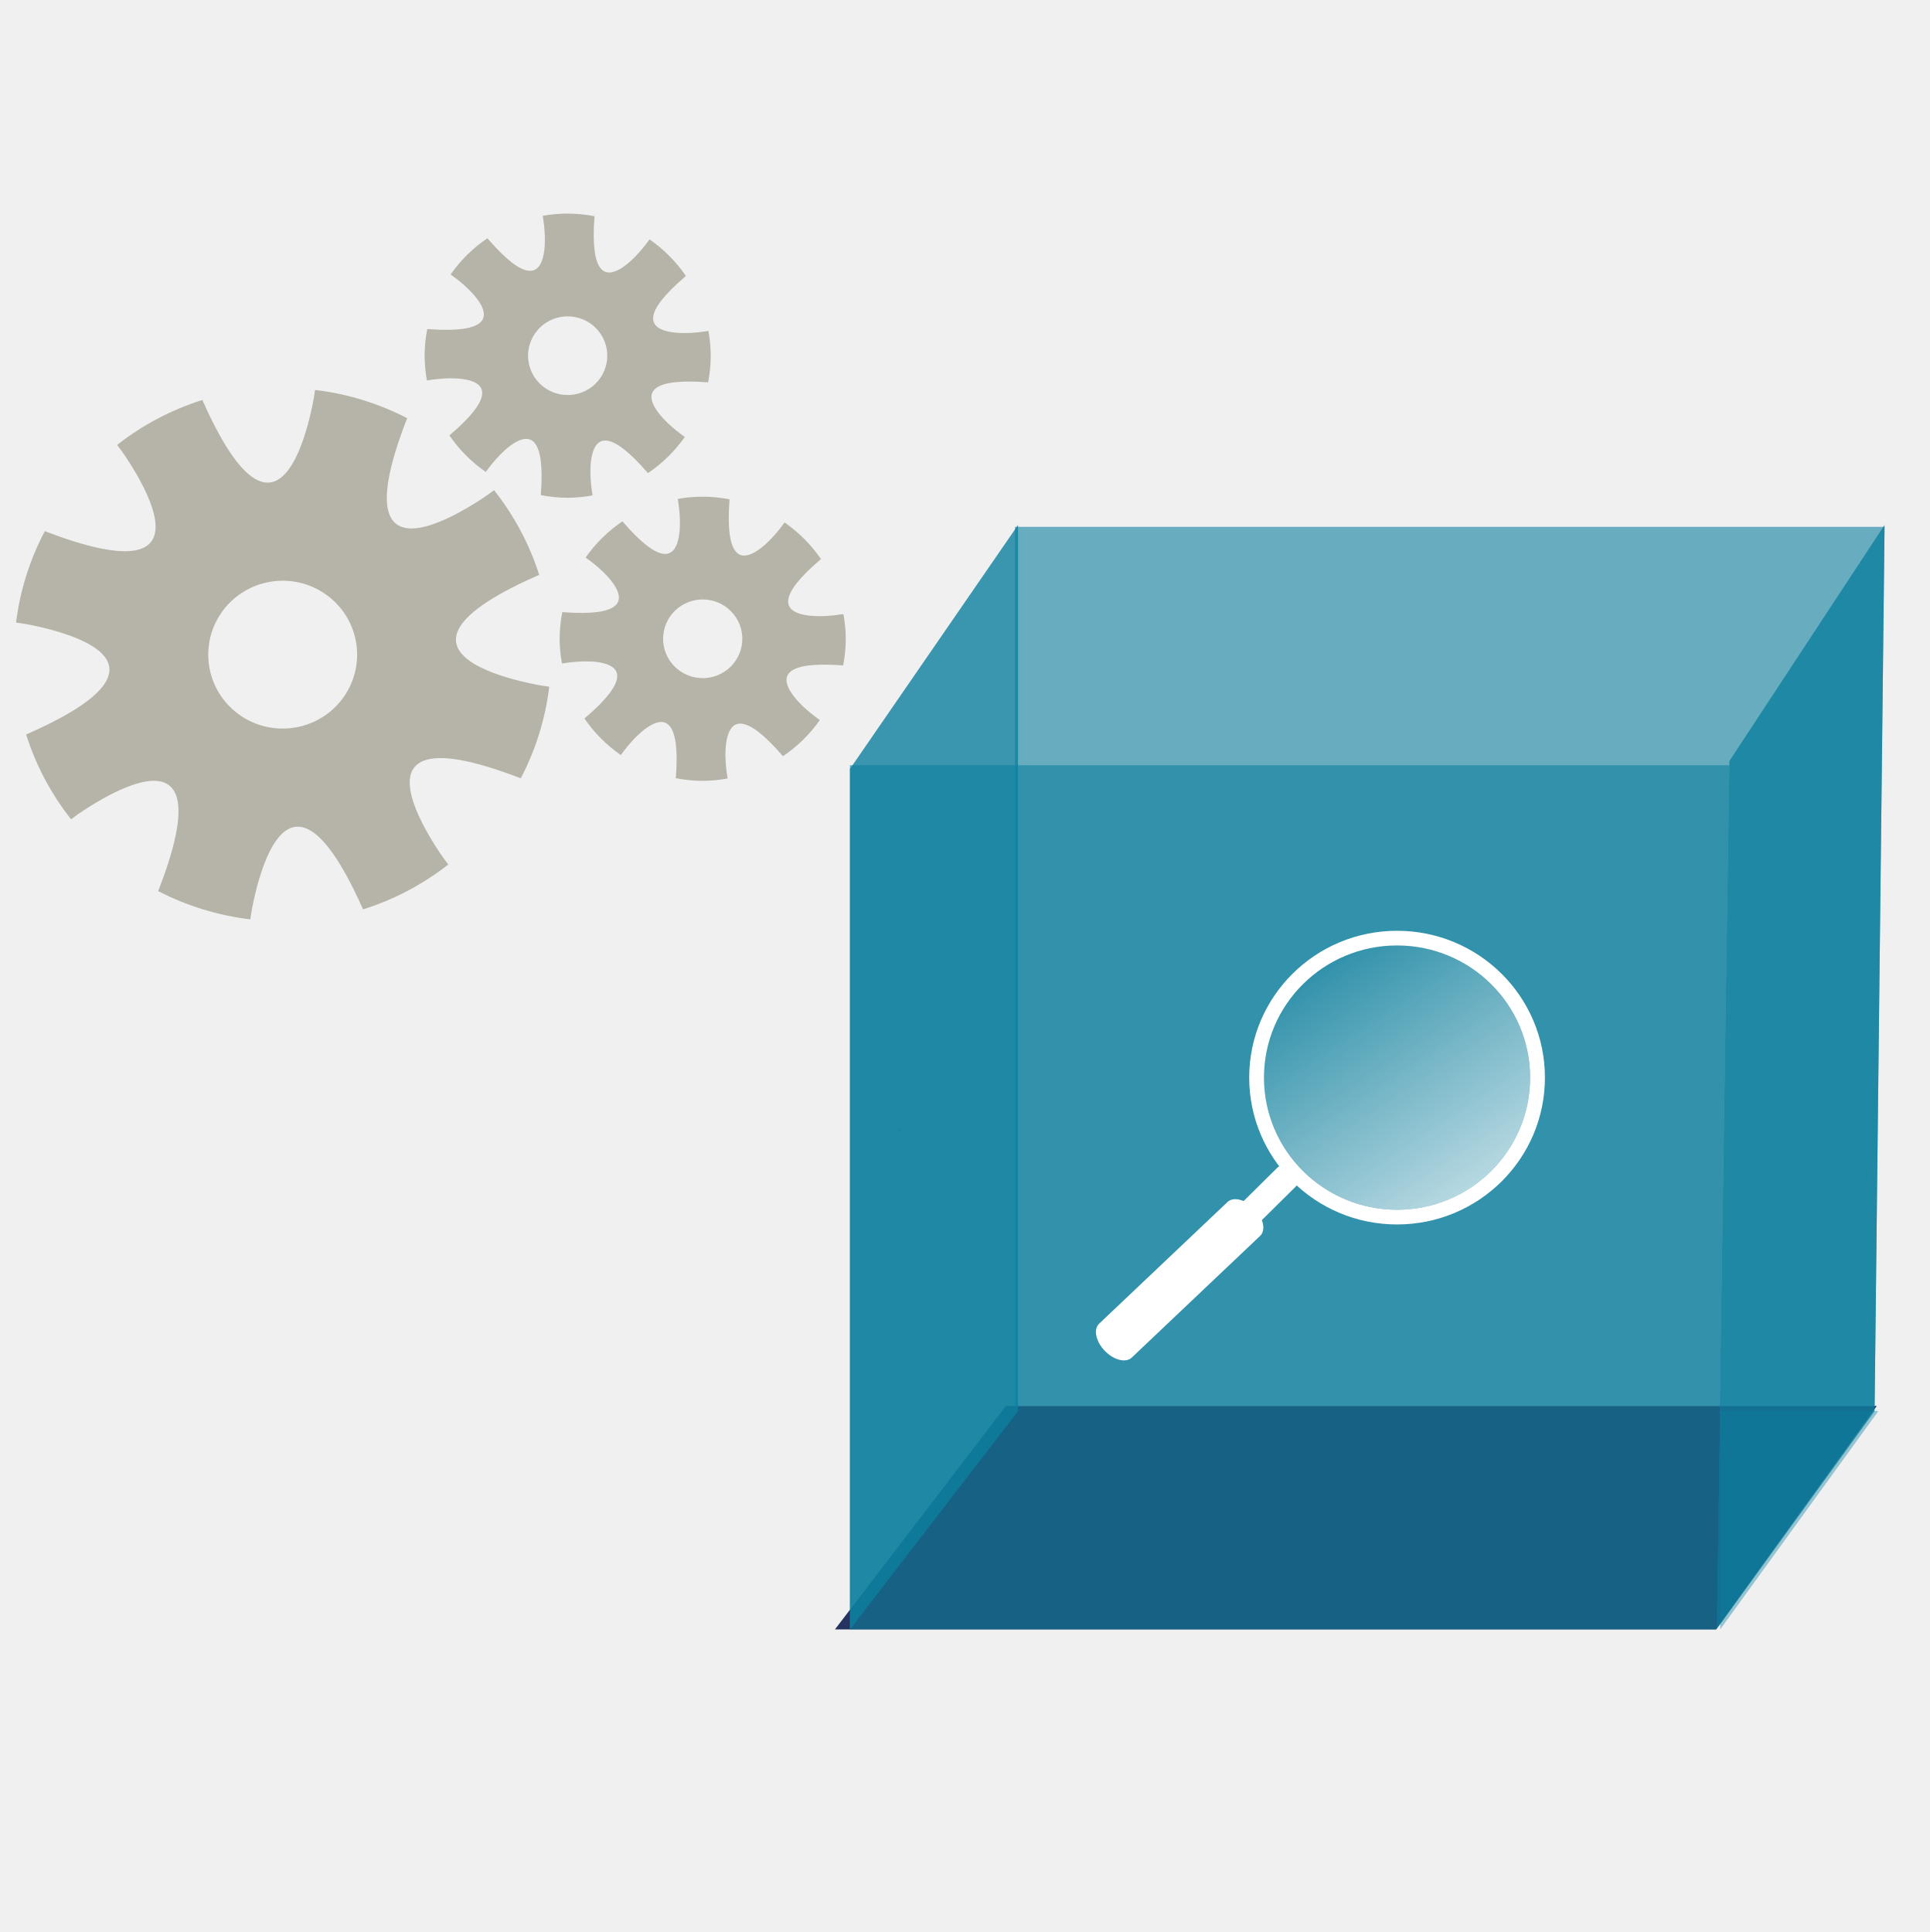
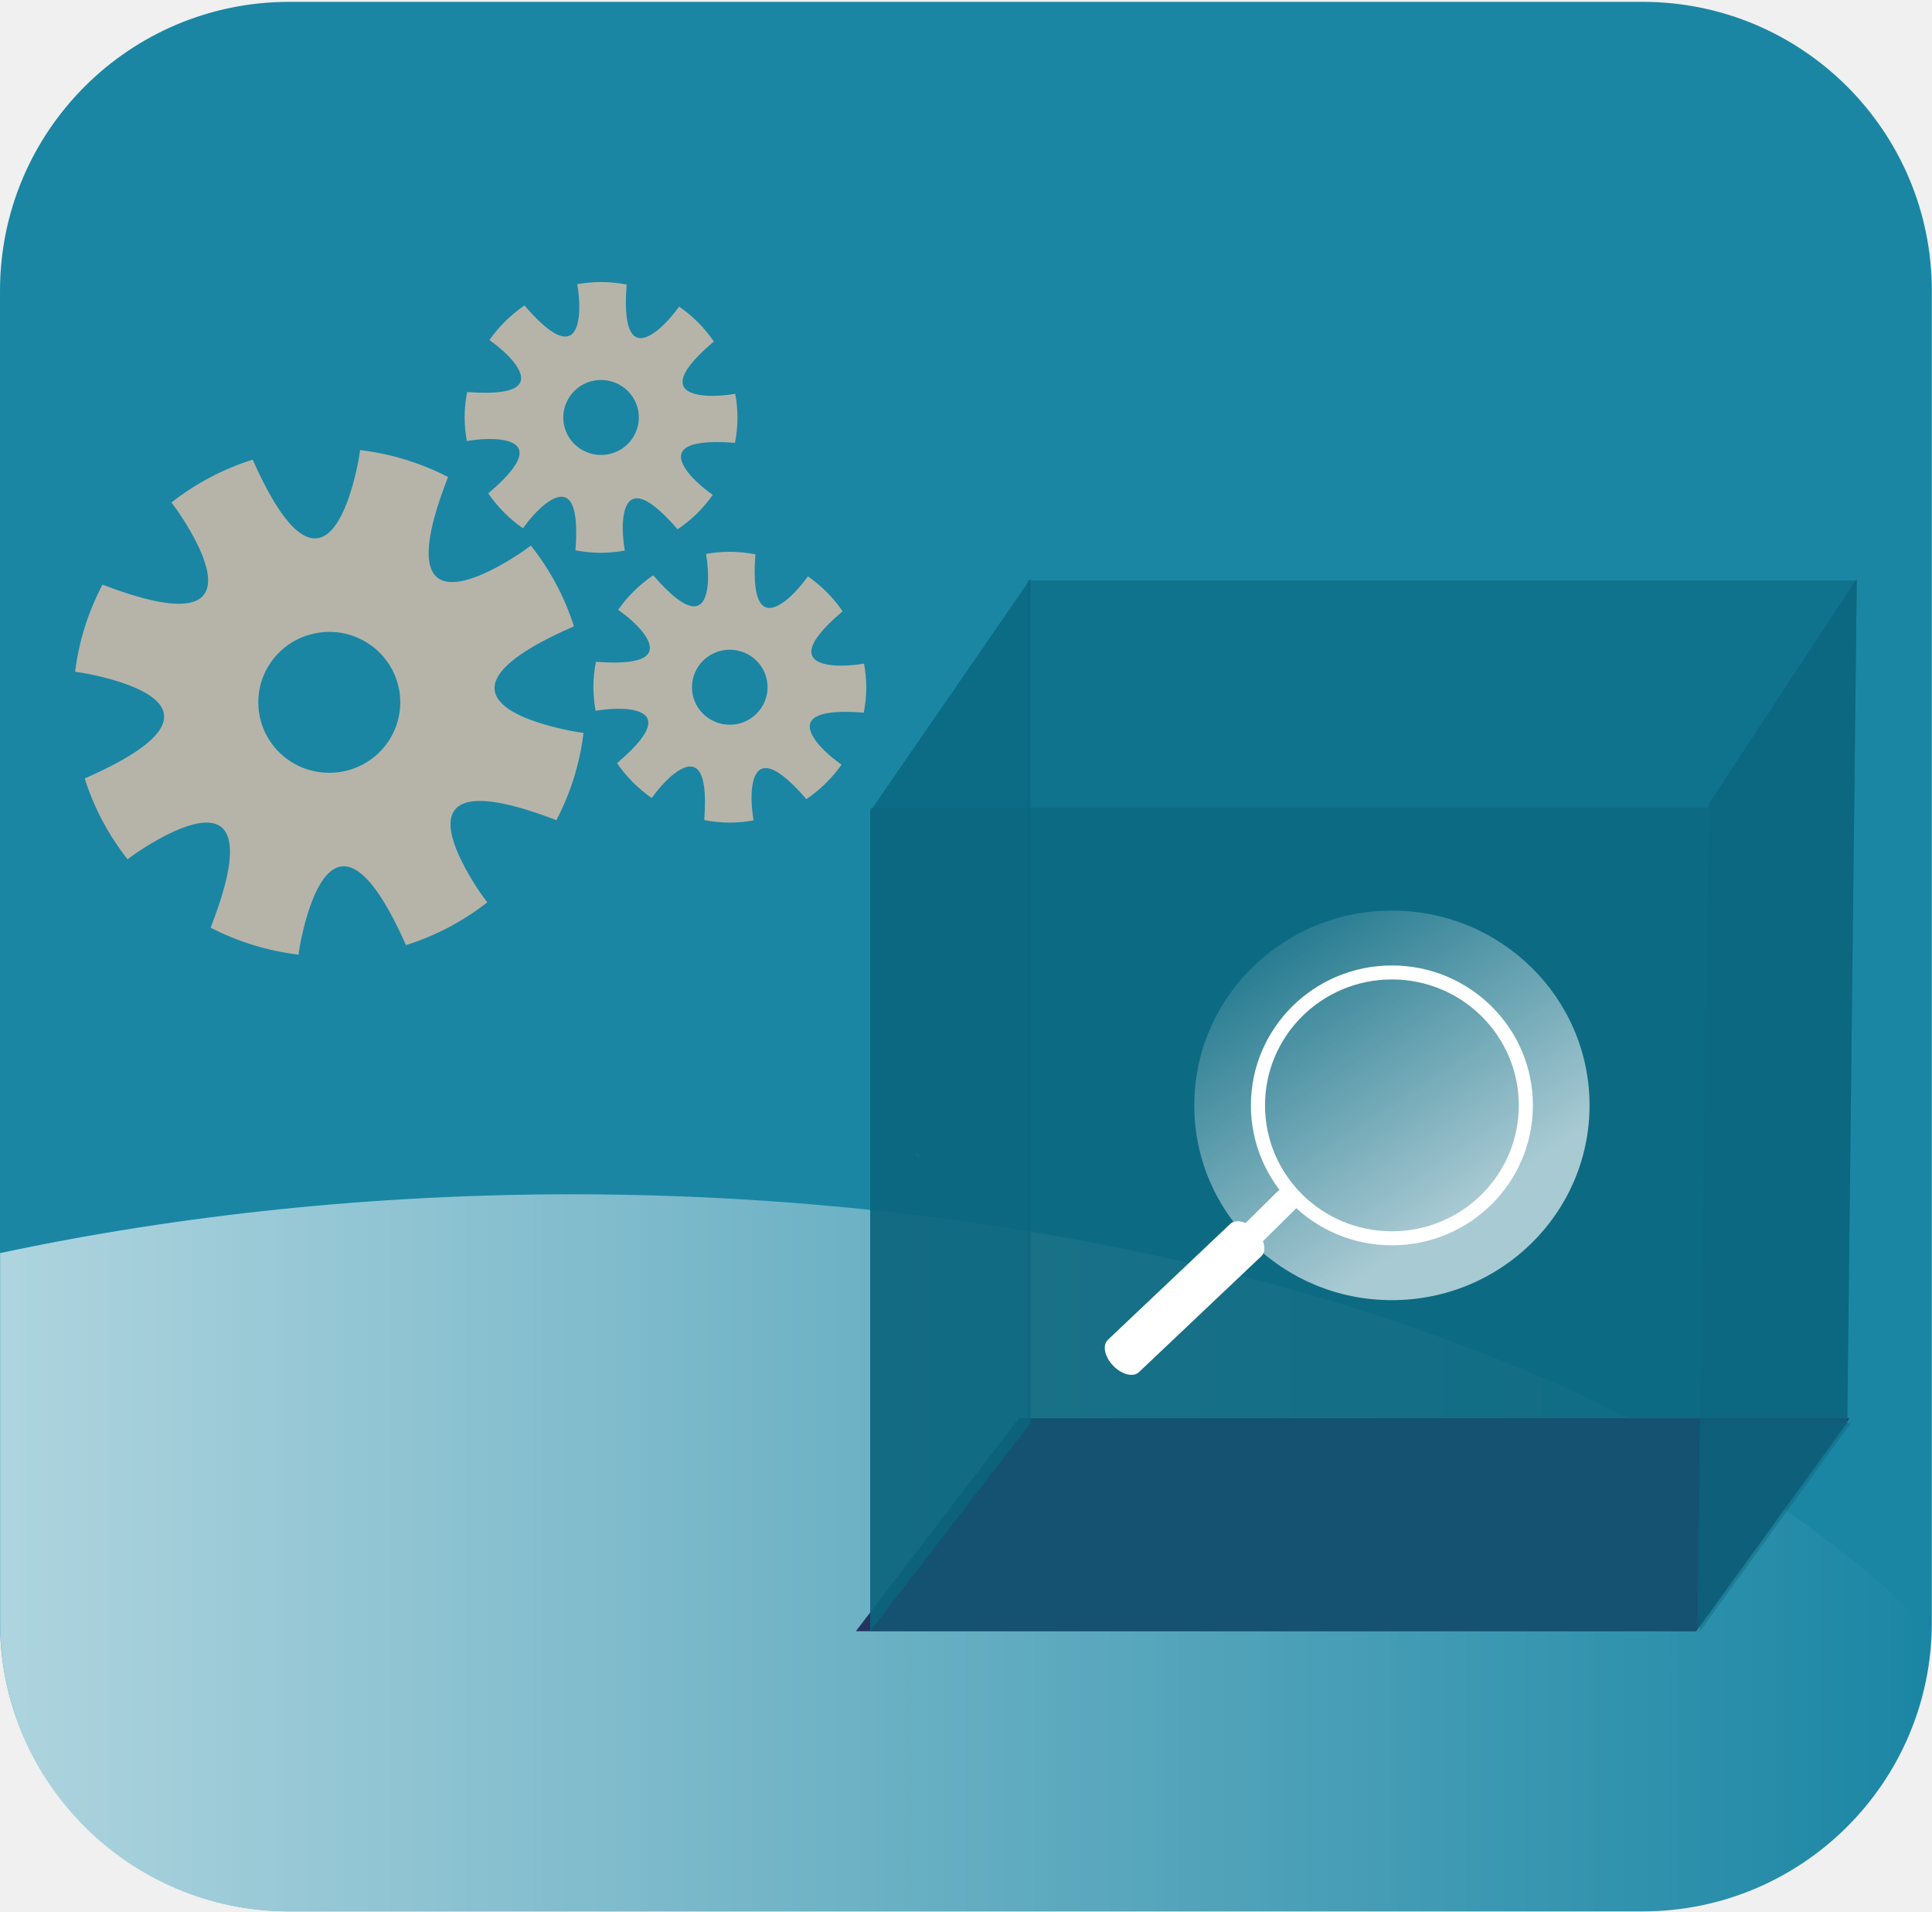
- <svg xmlns="http://www.w3.org/2000/svg" version="1.1" id="svg4782" x="0px" y="0px" width="200.29" height="200.572" viewBox="0 0 200.29 200.572" enable-background="new 0 0 160.29 158.572" xml:space="preserve">
-   <defs id="defs112" />
-   <path style="fill:#b6b4a9" d="M 72.94,51.565 A 14.85,14.749 0 0 0 70.352,51.795 c 0.071,0.451 0.45,2.648 0.03,4.296 -0.115,0.453 -0.29,0.838 -0.548,1.091 -0.257,0.253 -0.596,0.375 -1.04,0.302 -0.445,-0.073 -0.996,-0.34 -1.673,-0.864 -0.677,-0.524 -1.482,-1.307 -2.437,-2.408 l -0.076,-0.091 a 14.85,14.749 0 0 0 -3.821,3.761 c 0.386,0.28 2.194,1.551 3.066,3.003 0.241,0.401 0.388,0.795 0.386,1.154 -0.002,0.359 -0.154,0.685 -0.52,0.946 -0.366,0.261 -0.946,0.457 -1.798,0.562 -0.852,0.105 -1.978,0.117 -3.437,0.009 l -0.119,-0.009 a 14.85,14.749 0 0 0 -0.277,2.767 14.85,14.749 0 0 0 0.246,2.571 c 0.467,-0.072 2.657,-0.445 4.31,-0.03 0.456,0.114 0.844,0.288 1.098,0.544 0.254,0.256 0.378,0.592 0.304,1.033 -0.073,0.442 -0.342,0.989 -0.87,1.662 -0.528,0.673 -1.316,1.471 -2.424,2.42 l -0.088,0.076 a 14.85,14.749 0 0 0 3.775,3.798 c 0.279,-0.379 1.565,-2.181 3.03,-3.048 0.404,-0.239 0.8,-0.389 1.162,-0.387 0.362,0.001 0.69,0.156 0.952,0.52 0.262,0.364 0.46,0.939 0.566,1.785 0.106,0.846 0.117,1.965 0.009,3.414 l -0.009,0.118 a 14.85,14.749 0 0 0 2.789,0.275 14.85,14.749 0 0 0 2.586,-0.245 c -0.073,-0.464 -0.448,-2.639 -0.03,-4.281 0.115,-0.453 0.29,-0.838 0.548,-1.091 0.257,-0.253 0.599,-0.375 1.043,-0.302 0.445,0.073 0.996,0.34 1.673,0.864 0.677,0.524 1.481,1.307 2.437,2.408 l 0.076,0.088 a 14.85,14.749 0 0 0 3.827,-3.752 c -0.38,-0.276 -2.198,-1.551 -3.072,-3.006 -0.241,-0.401 -0.391,-0.798 -0.389,-1.157 0.002,-0.359 0.157,-0.682 0.523,-0.943 0.366,-0.261 0.946,-0.46 1.798,-0.565 0.852,-0.105 1.978,-0.117 3.437,-0.009 l 0.122,0.009 a 14.85,14.749 0 0 0 0.274,-2.767 14.85,14.749 0 0 0 -0.246,-2.571 c -0.467,0.072 -2.657,0.445 -4.31,0.03 -0.456,-0.114 -0.844,-0.288 -1.098,-0.544 -0.254,-0.256 -0.378,-0.592 -0.304,-1.033 0.073,-0.442 0.342,-0.989 0.87,-1.662 0.528,-0.673 1.316,-1.471 2.424,-2.42 l 0.088,-0.076 a 14.85,14.749 0 0 0 -3.778,-3.801 c -0.278,0.378 -1.561,2.183 -3.027,3.051 -0.404,0.239 -0.803,0.389 -1.165,0.387 -0.362,-0.002 -0.687,-0.156 -0.949,-0.52 -0.262,-0.364 -0.46,-0.939 -0.566,-1.785 -0.106,-0.846 -0.121,-1.965 -0.012,-3.414 l 0.009,-0.121 A 14.85,14.749 0 0 0 72.94,51.565 Z m 0,10.668 a 4.112,4.084 0 0 1 0.411,0.018 4.112,4.084 0 0 1 0.405,0.063 4.112,4.084 0 0 1 0.398,0.1 4.112,4.084 0 0 1 0.386,0.139 4.112,4.084 0 0 1 0.371,0.178 4.112,4.084 0 0 1 0.35,0.215 4.112,4.084 0 0 1 0.329,0.245 4.112,4.084 0 0 1 0.298,0.281 4.112,4.084 0 0 1 0.274,0.305 4.112,4.084 0 0 1 0.237,0.332 4.112,4.084 0 0 1 0.204,0.353 4.112,4.084 0 0 1 0.17,0.372 4.112,4.084 0 0 1 0.128,0.39 4.112,4.084 0 0 1 0.091,0.399 4.112,4.084 0 0 1 0.049,0.405 4.112,4.084 0 0 1 0.009,0.287 4.112,4.084 0 0 1 -0.018,0.408 4.112,4.084 0 0 1 -0.061,0.405 4.112,4.084 0 0 1 -0.103,0.396 4.112,4.084 0 0 1 -0.14,0.384 4.112,4.084 0 0 1 -0.179,0.366 4.112,4.084 0 0 1 -0.216,0.347 4.112,4.084 0 0 1 -0.246,0.326 4.112,4.084 0 0 1 -0.28,0.299 4.112,4.084 0 0 1 -0.31,0.269 4.112,4.084 0 0 1 -0.335,0.239 4.112,4.084 0 0 1 -0.356,0.202 4.112,4.084 0 0 1 -0.374,0.166 4.112,4.084 0 0 1 -0.392,0.13 4.112,4.084 0 0 1 -0.398,0.088 4.112,4.084 0 0 1 -0.411,0.051 4.112,4.084 0 0 1 -0.289,0.009 4.112,4.084 0 0 1 -0.411,-0.021 4.112,4.084 0 0 1 -0.408,-0.06 4.112,4.084 0 0 1 -0.398,-0.1 4.112,4.084 0 0 1 -0.386,-0.142 4.112,4.084 0 0 1 -0.368,-0.178 4.112,4.084 0 0 1 -0.35,-0.211 4.112,4.084 0 0 1 -0.329,-0.248 4.112,4.084 0 0 1 -0.301,-0.278 4.112,4.084 0 0 1 -0.271,-0.308 4.112,4.084 0 0 1 -0.24,-0.329 4.112,4.084 0 0 1 -0.204,-0.356 4.112,4.084 0 0 1 -0.167,-0.372 4.112,4.084 0 0 1 -0.131,-0.387 4.112,4.084 0 0 1 -0.088,-0.399 4.112,4.084 0 0 1 -0.052,-0.405 4.112,4.084 0 0 1 -0.009,-0.29 4.112,4.084 0 0 1 0.021,-0.408 4.112,4.084 0 0 1 0.061,-0.402 4.112,4.084 0 0 1 0.1,-0.396 4.112,4.084 0 0 1 0.143,-0.384 4.112,4.084 0 0 1 0.179,-0.369 4.112,4.084 0 0 1 0.213,-0.347 4.112,4.084 0 0 1 0.249,-0.326 4.112,4.084 0 0 1 0.28,-0.296 4.112,4.084 0 0 1 0.31,-0.272 4.112,4.084 0 0 1 0.332,-0.236 4.112,4.084 0 0 1 0.359,-0.202 4.112,4.084 0 0 1 0.374,-0.169 4.112,4.084 0 0 1 0.389,-0.127 4.112,4.084 0 0 1 0.402,-0.091 4.112,4.084 0 0 1 0.408,-0.048 4.112,4.084 0 0 1 0.292,-0.009 z" id="path4379" />
-   <path style="fill:#b6b4a9" d="M 58.923,22.175 A 14.85,14.749 0 0 0 56.335,22.405 c 0.071,0.451 0.45,2.648 0.03,4.296 -0.115,0.453 -0.29,0.838 -0.548,1.091 -0.257,0.253 -0.596,0.375 -1.04,0.302 -0.445,-0.073 -0.996,-0.34 -1.673,-0.864 -0.677,-0.524 -1.482,-1.307 -2.437,-2.408 l -0.076,-0.091 A 14.85,14.749 0 0 0 46.771,28.493 c 0.386,0.28 2.194,1.551 3.066,3.003 0.241,0.401 0.388,0.795 0.386,1.154 -0.002,0.359 -0.154,0.685 -0.52,0.946 -0.366,0.261 -0.946,0.457 -1.798,0.562 -0.852,0.105 -1.978,0.117 -3.437,0.009 l -0.119,-0.009 a 14.85,14.749 0 0 0 -0.277,2.767 14.85,14.749 0 0 0 0.246,2.571 c 0.467,-0.072 2.657,-0.445 4.31,-0.03 0.456,0.114 0.844,0.288 1.098,0.544 0.254,0.256 0.378,0.592 0.304,1.033 -0.073,0.442 -0.342,0.989 -0.87,1.662 -0.528,0.673 -1.316,1.471 -2.424,2.42 l -0.088,0.076 a 14.85,14.749 0 0 0 3.775,3.798 c 0.279,-0.379 1.565,-2.181 3.03,-3.048 0.404,-0.239 0.8,-0.389 1.162,-0.387 0.362,0.002 0.69,0.156 0.952,0.52 0.262,0.364 0.46,0.939 0.566,1.785 0.106,0.846 0.117,1.965 0.009,3.414 l -0.009,0.118 a 14.85,14.749 0 0 0 2.789,0.275 14.85,14.749 0 0 0 2.586,-0.245 c -0.073,-0.464 -0.448,-2.639 -0.03,-4.281 0.115,-0.453 0.29,-0.838 0.548,-1.091 0.257,-0.253 0.599,-0.375 1.043,-0.302 0.445,0.073 0.996,0.34 1.673,0.864 0.677,0.524 1.481,1.307 2.437,2.408 l 0.076,0.088 a 14.85,14.749 0 0 0 3.827,-3.752 c -0.38,-0.276 -2.198,-1.551 -3.072,-3.006 -0.241,-0.401 -0.391,-0.798 -0.389,-1.157 0.002,-0.359 0.157,-0.682 0.523,-0.943 0.366,-0.261 0.946,-0.46 1.798,-0.565 0.852,-0.105 1.978,-0.117 3.437,-0.009 l 0.122,0.009 a 14.85,14.749 0 0 0 0.274,-2.767 14.85,14.749 0 0 0 -0.246,-2.571 c -0.467,0.072 -2.657,0.445 -4.31,0.03 -0.456,-0.114 -0.844,-0.288 -1.098,-0.544 -0.254,-0.256 -0.378,-0.592 -0.304,-1.033 0.073,-0.442 0.342,-0.989 0.87,-1.662 0.528,-0.673 1.316,-1.471 2.424,-2.42 l 0.088,-0.076 a 14.85,14.749 0 0 0 -3.778,-3.801 c -0.278,0.378 -1.562,2.183 -3.027,3.051 -0.404,0.239 -0.803,0.389 -1.165,0.387 -0.362,-0.002 -0.687,-0.156 -0.949,-0.52 -0.262,-0.364 -0.46,-0.939 -0.566,-1.785 -0.106,-0.846 -0.121,-1.965 -0.012,-3.414 l 0.009,-0.121 a 14.85,14.749 0 0 0 -2.786,-0.272 z m 0,10.668 a 4.112,4.084 0 0 1 0.411,0.018 4.112,4.084 0 0 1 0.405,0.063 4.112,4.084 0 0 1 0.398,0.1 4.112,4.084 0 0 1 0.386,0.139 4.112,4.084 0 0 1 0.371,0.178 4.112,4.084 0 0 1 0.35,0.215 4.112,4.084 0 0 1 0.329,0.245 4.112,4.084 0 0 1 0.298,0.281 4.112,4.084 0 0 1 0.274,0.305 4.112,4.084 0 0 1 0.237,0.332 4.112,4.084 0 0 1 0.204,0.353 4.112,4.084 0 0 1 0.17,0.372 4.112,4.084 0 0 1 0.128,0.39 4.112,4.084 0 0 1 0.091,0.399 4.112,4.084 0 0 1 0.049,0.405 4.112,4.084 0 0 1 0.009,0.287 4.112,4.084 0 0 1 -0.018,0.408 4.112,4.084 0 0 1 -0.061,0.405 4.112,4.084 0 0 1 -0.103,0.396 4.112,4.084 0 0 1 -0.14,0.384 4.112,4.084 0 0 1 -0.179,0.366 4.112,4.084 0 0 1 -0.216,0.347 4.112,4.084 0 0 1 -0.246,0.326 4.112,4.084 0 0 1 -0.28,0.299 4.112,4.084 0 0 1 -0.31,0.269 4.112,4.084 0 0 1 -0.335,0.239 4.112,4.084 0 0 1 -0.356,0.202 4.112,4.084 0 0 1 -0.374,0.166 4.112,4.084 0 0 1 -0.392,0.13 4.112,4.084 0 0 1 -0.398,0.088 4.112,4.084 0 0 1 -0.411,0.051 4.112,4.084 0 0 1 -0.289,0.009 4.112,4.084 0 0 1 -0.411,-0.021 4.112,4.084 0 0 1 -0.408,-0.06 4.112,4.084 0 0 1 -0.398,-0.1 4.112,4.084 0 0 1 -0.386,-0.142 4.112,4.084 0 0 1 -0.368,-0.178 4.112,4.084 0 0 1 -0.35,-0.211 4.112,4.084 0 0 1 -0.329,-0.248 4.112,4.084 0 0 1 -0.301,-0.278 4.112,4.084 0 0 1 -0.271,-0.308 4.112,4.084 0 0 1 -0.24,-0.329 4.112,4.084 0 0 1 -0.204,-0.356 4.112,4.084 0 0 1 -0.167,-0.372 4.112,4.084 0 0 1 -0.131,-0.387 4.112,4.084 0 0 1 -0.088,-0.399 4.112,4.084 0 0 1 -0.052,-0.405 4.112,4.084 0 0 1 -0.009,-0.29 4.112,4.084 0 0 1 0.021,-0.408 4.112,4.084 0 0 1 0.061,-0.402 4.112,4.084 0 0 1 0.1,-0.396 4.112,4.084 0 0 1 0.143,-0.384 4.112,4.084 0 0 1 0.179,-0.369 4.112,4.084 0 0 1 0.213,-0.347 4.112,4.084 0 0 1 0.249,-0.326 4.112,4.084 0 0 1 0.28,-0.296 4.112,4.084 0 0 1 0.31,-0.272 4.112,4.084 0 0 1 0.332,-0.236 4.112,4.084 0 0 1 0.359,-0.202 4.112,4.084 0 0 1 0.374,-0.169 4.112,4.084 0 0 1 0.389,-0.127 4.112,4.084 0 0 1 0.402,-0.091 4.112,4.084 0 0 1 0.408,-0.048 4.112,4.084 0 0 1 0.292,-0.009 z" id="path4355" />
-   <g id="g4255" transform="matrix(1.557439,0,0,1.546822,-15.08335,-22.97342)">
-     <path style="fill:#b6b4a9" d="m 30.311,39.545 c -0.045,0.309 -0.084,0.66 -0.275,1.5 -0.259,1.133 -0.664,2.509 -1.248,3.482 -0.292,0.487 -0.63,0.874 -1.016,1.078 -0.386,0.204 -0.821,0.226 -1.309,-0.014 -0.488,-0.24 -1.03,-0.74 -1.629,-1.586 -0.599,-0.846 -1.253,-2.035 -1.971,-3.648 l -0.061,-0.141 a 17.92,17.92 0 0 0 -5.682,3.018 c 0.189,0.253 0.404,0.522 0.859,1.246 0.618,0.985 1.307,2.244 1.582,3.346 0.138,0.551 0.171,1.061 0.043,1.479 -0.128,0.417 -0.419,0.742 -0.934,0.918 -0.515,0.176 -1.252,0.202 -2.273,0.027 -1.021,-0.175 -2.327,-0.55 -3.975,-1.184 l -0.119,-0.047 a 17.92,17.92 0 0 0 -1.918,6.137 c 0.309,0.045 0.66,0.083 1.502,0.275 1.134,0.259 2.511,0.664 3.484,1.248 0.487,0.292 0.874,0.63 1.078,1.016 0.204,0.386 0.226,0.82 -0.014,1.309 -0.24,0.488 -0.74,1.028 -1.586,1.627 -0.846,0.599 -2.035,1.255 -3.648,1.973 l -0.145,0.062 a 17.92,17.92 0 0 0 2.996,5.695 c 0.245,-0.183 0.532,-0.412 1.271,-0.877 0.984,-0.619 2.244,-1.306 3.346,-1.582 0.551,-0.138 1.061,-0.173 1.479,-0.045 0.417,0.128 0.742,0.421 0.918,0.936 0.176,0.515 0.202,1.252 0.027,2.273 -0.175,1.021 -0.55,2.325 -1.184,3.973 l -0.055,0.139 a 17.92,17.92 0 0 0 6.145,1.898 c 0.045,-0.31 0.084,-0.66 0.275,-1.5 0.259,-1.134 0.664,-2.511 1.248,-3.484 0.292,-0.487 0.628,-0.872 1.014,-1.076 0.386,-0.204 0.822,-0.228 1.311,0.012 0.488,0.24 1.028,0.742 1.627,1.588 0.599,0.846 1.255,2.035 1.973,3.648 l 0.062,0.143 a 17.92,17.92 0 0 0 5.682,-3.012 c -0.187,-0.251 -0.407,-0.525 -0.865,-1.254 -0.619,-0.984 -1.305,-2.244 -1.58,-3.346 -0.138,-0.551 -0.173,-1.063 -0.045,-1.48 0.128,-0.417 0.421,-0.74 0.936,-0.916 0.515,-0.176 1.252,-0.204 2.273,-0.029 1.021,0.175 2.326,0.552 3.975,1.186 l 0.137,0.053 A 17.92,17.92 0 0 0 45.92,59.463 C 45.61,59.418 45.261,59.379 44.422,59.187 43.288,58.929 41.913,58.526 40.939,57.941 40.453,57.649 40.066,57.312 39.861,56.926 c -0.204,-0.386 -0.226,-0.82 0.014,-1.309 0.24,-0.488 0.74,-1.03 1.586,-1.629 0.846,-0.599 2.035,-1.253 3.648,-1.971 l 0.143,-0.062 a 17.92,17.92 0 0 0 -3.012,-5.684 c -0.251,0.187 -0.525,0.406 -1.254,0.863 -0.985,0.618 -2.246,1.307 -3.348,1.582 -0.551,0.138 -1.061,0.173 -1.479,0.045 -0.417,-0.128 -0.742,-0.421 -0.918,-0.936 -0.176,-0.515 -0.202,-1.252 -0.027,-2.273 0.175,-1.021 0.55,-2.325 1.184,-3.973 l 0.055,-0.139 a 17.92,17.92 0 0 0 -6.143,-1.896 z m -2.156,12.803 a 4.962,4.962 0 0 1 0.496,0.025 4.962,4.962 0 0 1 0.49,0.074 4.962,4.962 0 0 1 0.48,0.121 4.962,4.962 0 0 1 0.467,0.172 4.962,4.962 0 0 1 0.445,0.215 4.962,4.962 0 0 1 0.424,0.26 4.962,4.962 0 0 1 0.395,0.299 4.962,4.962 0 0 1 0.363,0.34 4.962,4.962 0 0 1 0.326,0.371 4.962,4.962 0 0 1 0.289,0.404 4.962,4.962 0 0 1 0.248,0.43 4.962,4.962 0 0 1 0.201,0.453 4.962,4.962 0 0 1 0.156,0.471 4.962,4.962 0 0 1 0.109,0.484 4.962,4.962 0 0 1 0.061,0.492 4.962,4.962 0 0 1 0.012,0.352 4.962,4.962 0 0 1 -0.025,0.494 4.962,4.962 0 0 1 -0.074,0.49 4.962,4.962 0 0 1 -0.123,0.48 4.962,4.962 0 0 1 -0.17,0.467 4.962,4.962 0 0 1 -0.215,0.447 4.962,4.962 0 0 1 -0.26,0.422 4.962,4.962 0 0 1 -0.301,0.395 4.962,4.962 0 0 1 -0.338,0.363 4.962,4.962 0 0 1 -0.371,0.328 4.962,4.962 0 0 1 -0.404,0.287 4.962,4.962 0 0 1 -0.43,0.248 4.962,4.962 0 0 1 -0.453,0.201 4.962,4.962 0 0 1 -0.471,0.158 4.962,4.962 0 0 1 -0.484,0.107 4.962,4.962 0 0 1 -0.492,0.061 4.962,4.962 0 0 1 -0.352,0.012 4.962,4.962 0 0 1 -0.494,-0.025 4.962,4.962 0 0 1 -0.49,-0.074 4.962,4.962 0 0 1 -0.48,-0.121 4.962,4.962 0 0 1 -0.467,-0.17 4.962,4.962 0 0 1 -0.447,-0.217 4.962,4.962 0 0 1 -0.422,-0.26 4.962,4.962 0 0 1 -0.395,-0.299 4.962,4.962 0 0 1 -0.363,-0.338 4.962,4.962 0 0 1 -0.328,-0.373 4.962,4.962 0 0 1 -0.287,-0.404 4.962,4.962 0 0 1 -0.248,-0.43 4.962,4.962 0 0 1 -0.203,-0.453 4.962,4.962 0 0 1 -0.156,-0.471 4.962,4.962 0 0 1 -0.107,-0.484 4.962,4.962 0 0 1 -0.061,-0.492 4.962,4.962 0 0 1 -0.012,-0.35 4.962,4.962 0 0 1 0.025,-0.496 4.962,4.962 0 0 1 0.072,-0.49 4.962,4.962 0 0 1 0.123,-0.48 4.962,4.962 0 0 1 0.17,-0.467 4.962,4.962 0 0 1 0.217,-0.445 4.962,4.962 0 0 1 0.26,-0.424 4.962,4.962 0 0 1 0.299,-0.395 4.962,4.962 0 0 1 0.338,-0.363 4.962,4.962 0 0 1 0.373,-0.328 4.962,4.962 0 0 1 0.404,-0.287 4.962,4.962 0 0 1 0.43,-0.248 4.962,4.962 0 0 1 0.453,-0.201 4.962,4.962 0 0 1 0.471,-0.156 4.962,4.962 0 0 1 0.484,-0.109 4.962,4.962 0 0 1 0.492,-0.061 4.962,4.962 0 0 1 0.35,-0.012 z" id="path4343" transform="translate(0.3697967,1.479187)" />
+ <svg xmlns="http://www.w3.org/2000/svg" version="1.1" id="svg6355" x="0px" y="0px" width="56.547mm" height="55.941mm" viewBox="0 0 213.72 211.43" enable-background="new 0 0 160.29 158.572" xml:space="preserve">
+   <defs id="defs4129" />
+   <path id="rect4136-3-5" d="M 31.997,0.204 H 181.705 c 17.673,0 31.997,14.313 31.997,31.969 V 179.461 c 0,17.656 -14.324,31.969 -31.997,31.969 H 31.997 C 14.325,211.43 0,197.117 0,179.461 V 32.173 C 0,14.517 14.325,0.204 31.997,0.204 Z" style="fill:#0d809f;fill-opacity:0.941;stroke-width:1.333" />
+   <linearGradient id="rect4136-5-2-3_1_" gradientUnits="userSpaceOnUse" x1="145.924" y1="-253.602" x2="346.266" y2="-253.602" gradientTransform="matrix(1.066576,0,0,-1.06564,-155.6284,-98.47948)">
+     <stop offset="0" style="stop-color:#FFFFFF" id="stop4099" />
+     <stop offset="1" style="stop-color:#FFFFFF;stop-opacity:0" id="stop4101" />
+   </linearGradient>
+   <path id="rect4136-5-2-3" enable-background="new    " d="m 63.205,132.105 c -21.654,0.016 -43.104,2.225 -63.192,6.507 v 40.85 c 0,17.711 14.271,31.969 31.997,31.969 H 181.718 c 17.395,0 31.451,-13.732 31.973,-30.978 -29.263,-29.701 -87.247,-48.331 -150.486,-48.348 z" style="opacity:0.646;fill:url(#rect4136-5-2-3_1_);stroke-width:1.333" />
+   <path id="path4379" d="m 80.73,61.04 c -0.881,0 -1.761,0.079 -2.63,0.233 0.072,0.457 0.457,2.688 0.031,4.361 -0.117,0.46 -0.295,0.85 -0.557,1.107 -0.26,0.257 -0.604,0.381 -1.057,0.306 C 76.066,66.974 75.504,66.701 74.816,66.17 74.128,65.638 73.311,64.843 72.341,63.726 l -0.076,-0.091 c -1.519,1.027 -2.834,2.322 -3.884,3.819 0.393,0.284 2.23,1.574 3.117,3.048 0.244,0.408 0.395,0.807 0.392,1.172 -0.003,0.365 -0.156,0.694 -0.528,0.96 -0.372,0.264 -0.961,0.464 -1.827,0.57 -0.865,0.107 -2.012,0.12 -3.493,0.011 l -0.121,-0.011 c -0.183,0.926 -0.277,1.866 -0.28,2.809 0.005,0.876 0.089,1.75 0.251,2.612 0.473,-0.073 2.7,-0.453 4.38,-0.031 0.464,0.116 0.857,0.294 1.116,0.551 0.259,0.26 0.384,0.601 0.308,1.05 -0.075,0.448 -0.348,1.003 -0.883,1.688 -0.536,0.683 -1.339,1.493 -2.466,2.456 l -0.088,0.079 c 1.032,1.505 2.332,2.812 3.837,3.855 0.283,-0.384 1.591,-2.213 3.08,-3.094 0.411,-0.244 0.812,-0.393 1.18,-0.393 0.368,0.001 0.701,0.159 0.969,0.527 0.265,0.37 0.468,0.955 0.576,1.813 0.107,0.861 0.119,1.995 0.008,3.469 l -0.008,0.119 c 0.932,0.182 1.883,0.276 2.833,0.281 0.881,-0.008 1.76,-0.091 2.628,-0.25 -0.073,-0.472 -0.456,-2.68 -0.029,-4.348 0.117,-0.46 0.296,-0.851 0.556,-1.107 0.261,-0.256 0.609,-0.38 1.061,-0.306 0.452,0.075 1.012,0.346 1.699,0.878 0.691,0.531 1.507,1.327 2.476,2.443 l 0.079,0.089 c 1.519,-1.024 2.836,-2.315 3.888,-3.81 -0.385,-0.278 -2.234,-1.574 -3.122,-3.052 -0.245,-0.408 -0.396,-0.809 -0.396,-1.174 0.003,-0.365 0.16,-0.694 0.531,-0.958 0.372,-0.265 0.963,-0.469 1.828,-0.575 0.865,-0.107 2.01,-0.117 3.494,-0.008 l 0.123,0.008 c 0.183,-0.926 0.276,-1.866 0.279,-2.809 -0.007,-0.874 -0.091,-1.749 -0.251,-2.609 -0.475,0.073 -2.7,0.452 -4.381,0.029 -0.464,-0.116 -0.859,-0.293 -1.116,-0.553 -0.257,-0.258 -0.383,-0.599 -0.309,-1.048 0.076,-0.448 0.349,-1.004 0.885,-1.686 0.536,-0.683 1.336,-1.495 2.464,-2.456 l 0.089,-0.079 c -1.032,-1.509 -2.334,-2.815 -3.84,-3.858 -0.283,0.382 -1.587,2.217 -3.076,3.097 -0.412,0.244 -0.817,0.394 -1.185,0.393 -0.367,-0.003 -0.697,-0.159 -0.965,-0.527 -0.268,-0.369 -0.468,-0.952 -0.575,-1.813 -0.108,-0.859 -0.123,-1.994 -0.013,-3.465 l 0.009,-0.125 c -0.933,-0.181 -1.88,-0.274 -2.832,-0.276 z m 0,10.831 c 0.14,-0.001 0.279,0.005 0.417,0.019 0.139,0.015 0.275,0.036 0.411,0.064 0.139,0.028 0.273,0.063 0.407,0.101 0.133,0.041 0.263,0.088 0.393,0.14 0.128,0.055 0.253,0.115 0.376,0.182 0.123,0.068 0.241,0.139 0.356,0.216 0.116,0.079 0.227,0.161 0.333,0.25 0.107,0.091 0.208,0.185 0.304,0.286 0.097,0.099 0.192,0.201 0.279,0.309 0.085,0.108 0.167,0.221 0.241,0.338 0.076,0.115 0.143,0.234 0.207,0.36 0.064,0.123 0.123,0.249 0.173,0.376 0.049,0.131 0.093,0.261 0.131,0.396 0.037,0.135 0.068,0.269 0.092,0.406 0.024,0.137 0.04,0.272 0.049,0.41 0.007,0.099 0.009,0.194 0.009,0.292 0.001,0.139 -0.005,0.277 -0.019,0.417 -0.015,0.137 -0.033,0.273 -0.063,0.41 -0.028,0.137 -0.063,0.269 -0.104,0.402 -0.041,0.132 -0.088,0.262 -0.143,0.388 -0.055,0.128 -0.115,0.252 -0.183,0.372 -0.068,0.123 -0.14,0.24 -0.219,0.354 -0.079,0.115 -0.161,0.225 -0.251,0.33 -0.089,0.107 -0.185,0.208 -0.285,0.305 -0.1,0.097 -0.204,0.188 -0.315,0.273 -0.109,0.085 -0.223,0.167 -0.34,0.242 -0.117,0.076 -0.237,0.143 -0.361,0.205 -0.124,0.063 -0.251,0.12 -0.38,0.169 -0.131,0.051 -0.264,0.093 -0.399,0.132 -0.135,0.036 -0.268,0.067 -0.407,0.089 -0.139,0.023 -0.276,0.041 -0.417,0.052 -0.097,0.007 -0.195,0.008 -0.295,0.008 -0.139,0 -0.279,-0.007 -0.417,-0.021 -0.139,-0.013 -0.277,-0.033 -0.415,-0.06 -0.137,-0.028 -0.271,-0.063 -0.405,-0.101 -0.135,-0.041 -0.264,-0.091 -0.392,-0.145 -0.128,-0.055 -0.252,-0.115 -0.375,-0.18 -0.123,-0.067 -0.24,-0.139 -0.356,-0.216 -0.116,-0.077 -0.227,-0.163 -0.335,-0.252 -0.105,-0.088 -0.208,-0.182 -0.305,-0.281 -0.097,-0.099 -0.189,-0.204 -0.276,-0.313 -0.085,-0.107 -0.169,-0.22 -0.244,-0.334 -0.076,-0.117 -0.144,-0.238 -0.207,-0.361 -0.064,-0.124 -0.12,-0.25 -0.171,-0.377 -0.051,-0.129 -0.095,-0.26 -0.133,-0.393 -0.039,-0.133 -0.067,-0.268 -0.089,-0.405 -0.025,-0.137 -0.041,-0.273 -0.052,-0.41 -0.008,-0.099 -0.011,-0.197 -0.011,-0.297 0.001,-0.139 0.008,-0.276 0.023,-0.414 0.015,-0.139 0.033,-0.273 0.061,-0.408 0.028,-0.137 0.063,-0.269 0.103,-0.402 0.041,-0.133 0.089,-0.262 0.144,-0.39 0.055,-0.128 0.116,-0.252 0.183,-0.374 0.068,-0.121 0.139,-0.24 0.217,-0.353 0.079,-0.113 0.163,-0.224 0.253,-0.332 0.088,-0.104 0.184,-0.204 0.284,-0.301 0.101,-0.096 0.205,-0.189 0.315,-0.274 0.109,-0.085 0.221,-0.167 0.337,-0.24 0.119,-0.076 0.24,-0.143 0.364,-0.205 0.124,-0.064 0.251,-0.123 0.38,-0.172 0.131,-0.049 0.261,-0.093 0.396,-0.131 0.135,-0.037 0.271,-0.068 0.408,-0.091 0.139,-0.024 0.276,-0.04 0.416,-0.049 0.101,-0.009 0.2,-0.013 0.299,-0.012 z" style="fill:#b6b4a9;stroke-width:1.333" />
+   <path id="path4355" d="m 66.488,31.2 c -0.883,0.001 -1.763,0.08 -2.63,0.233 0.071,0.457 0.456,2.688 0.029,4.361 -0.117,0.462 -0.296,0.851 -0.556,1.108 -0.261,0.256 -0.607,0.381 -1.057,0.305 -0.452,-0.073 -1.013,-0.346 -1.7,-0.876 -0.689,-0.533 -1.507,-1.327 -2.476,-2.446 l -0.079,-0.091 c -1.517,1.027 -2.833,2.322 -3.882,3.819 0.393,0.284 2.23,1.574 3.117,3.048 0.245,0.408 0.395,0.807 0.393,1.172 -0.003,0.366 -0.157,0.697 -0.529,0.96 -0.372,0.265 -0.961,0.464 -1.827,0.57 -0.865,0.108 -2.01,0.12 -3.493,0.011 l -0.121,-0.011 c -0.183,0.926 -0.276,1.868 -0.281,2.811 0.007,0.875 0.091,1.749 0.251,2.611 0.475,-0.073 2.7,-0.453 4.38,-0.031 0.465,0.117 0.859,0.294 1.116,0.551 0.259,0.26 0.384,0.601 0.309,1.05 -0.076,0.449 -0.348,1.004 -0.884,1.688 -0.537,0.685 -1.337,1.493 -2.465,2.458 l -0.088,0.077 c 1.031,1.505 2.33,2.812 3.836,3.856 0.284,-0.385 1.591,-2.214 3.078,-3.096 0.412,-0.242 0.815,-0.393 1.183,-0.393 0.367,0.003 0.7,0.159 0.968,0.527 0.268,0.369 0.468,0.955 0.575,1.813 0.108,0.859 0.12,1.995 0.011,3.467 l -0.011,0.12 c 0.935,0.181 1.883,0.274 2.836,0.28 0.881,-0.008 1.76,-0.091 2.628,-0.25 -0.075,-0.472 -0.456,-2.679 -0.031,-4.348 0.117,-0.46 0.295,-0.85 0.557,-1.106 0.26,-0.257 0.608,-0.381 1.06,-0.308 0.452,0.076 1.012,0.346 1.7,0.878 0.688,0.531 1.505,1.327 2.476,2.446 l 0.076,0.088 c 1.521,-1.026 2.838,-2.315 3.89,-3.811 -0.387,-0.278 -2.234,-1.574 -3.122,-3.052 -0.245,-0.406 -0.399,-0.809 -0.396,-1.174 0.003,-0.365 0.159,-0.694 0.531,-0.958 0.372,-0.264 0.961,-0.468 1.827,-0.574 0.865,-0.107 2.012,-0.119 3.493,-0.009 l 0.125,0.009 c 0.18,-0.924 0.273,-1.866 0.277,-2.809 -0.007,-0.875 -0.089,-1.749 -0.251,-2.611 -0.473,0.075 -2.7,0.452 -4.38,0.031 -0.464,-0.117 -0.857,-0.293 -1.116,-0.553 -0.259,-0.258 -0.384,-0.601 -0.308,-1.05 0.075,-0.448 0.348,-1.004 0.883,-1.686 0.536,-0.683 1.339,-1.495 2.465,-2.456 l 0.089,-0.079 c -1.033,-1.509 -2.333,-2.815 -3.84,-3.858 -0.283,0.382 -1.587,2.217 -3.077,3.097 -0.409,0.244 -0.815,0.396 -1.184,0.393 -0.367,-0.003 -0.696,-0.157 -0.964,-0.527 -0.268,-0.37 -0.469,-0.954 -0.576,-1.814 -0.108,-0.859 -0.123,-1.994 -0.012,-3.465 l 0.009,-0.124 c -0.935,-0.179 -1.881,-0.272 -2.832,-0.274 z m 0,10.832 c 0.139,-0.003 0.279,0.004 0.417,0.019 0.139,0.013 0.276,0.035 0.412,0.063 0.137,0.028 0.272,0.063 0.405,0.101 0.135,0.041 0.264,0.088 0.393,0.14 0.129,0.055 0.253,0.115 0.376,0.184 0.123,0.067 0.241,0.139 0.356,0.217 0.116,0.079 0.228,0.161 0.335,0.248 0.104,0.091 0.205,0.185 0.303,0.286 0.099,0.099 0.191,0.201 0.279,0.309 0.085,0.108 0.167,0.221 0.241,0.338 0.076,0.115 0.144,0.236 0.207,0.36 0.065,0.123 0.123,0.249 0.175,0.376 0.049,0.132 0.092,0.261 0.129,0.396 0.037,0.135 0.069,0.269 0.092,0.406 0.023,0.137 0.041,0.273 0.049,0.41 0.008,0.099 0.011,0.194 0.011,0.293 0,0.139 -0.007,0.276 -0.019,0.416 -0.015,0.137 -0.035,0.273 -0.063,0.41 -0.028,0.137 -0.064,0.269 -0.104,0.402 -0.041,0.133 -0.089,0.262 -0.143,0.389 -0.055,0.128 -0.115,0.25 -0.183,0.372 -0.068,0.121 -0.14,0.238 -0.22,0.353 -0.077,0.115 -0.161,0.226 -0.251,0.33 -0.089,0.107 -0.185,0.208 -0.285,0.305 -0.1,0.097 -0.205,0.188 -0.315,0.273 -0.109,0.087 -0.223,0.167 -0.34,0.242 -0.116,0.076 -0.239,0.143 -0.361,0.205 -0.123,0.063 -0.251,0.12 -0.38,0.169 -0.131,0.051 -0.264,0.093 -0.399,0.133 -0.135,0.036 -0.269,0.065 -0.405,0.088 -0.139,0.024 -0.279,0.041 -0.417,0.052 -0.099,0.007 -0.196,0.009 -0.295,0.009 -0.14,0 -0.279,-0.007 -0.417,-0.023 -0.14,-0.013 -0.279,-0.033 -0.416,-0.06 -0.137,-0.028 -0.272,-0.061 -0.405,-0.101 -0.133,-0.041 -0.264,-0.091 -0.393,-0.145 -0.128,-0.053 -0.252,-0.113 -0.373,-0.18 -0.121,-0.067 -0.241,-0.139 -0.356,-0.216 -0.115,-0.077 -0.227,-0.161 -0.333,-0.252 -0.107,-0.087 -0.208,-0.182 -0.307,-0.281 -0.096,-0.099 -0.188,-0.202 -0.273,-0.312 -0.088,-0.107 -0.169,-0.218 -0.245,-0.336 -0.076,-0.117 -0.144,-0.237 -0.207,-0.361 -0.064,-0.123 -0.12,-0.248 -0.171,-0.377 -0.051,-0.129 -0.095,-0.258 -0.133,-0.392 -0.036,-0.135 -0.067,-0.269 -0.089,-0.406 -0.025,-0.137 -0.041,-0.272 -0.052,-0.41 -0.007,-0.099 -0.009,-0.197 -0.009,-0.296 0,-0.139 0.008,-0.277 0.021,-0.414 0.015,-0.137 0.033,-0.273 0.063,-0.409 0.028,-0.137 0.06,-0.269 0.101,-0.402 0.041,-0.133 0.089,-0.261 0.145,-0.39 0.055,-0.128 0.115,-0.252 0.183,-0.373 0.067,-0.121 0.139,-0.24 0.216,-0.353 0.079,-0.115 0.164,-0.225 0.253,-0.332 0.089,-0.104 0.184,-0.204 0.284,-0.301 0.1,-0.097 0.205,-0.19 0.316,-0.276 0.107,-0.085 0.22,-0.167 0.336,-0.24 0.117,-0.076 0.24,-0.143 0.364,-0.205 0.125,-0.064 0.251,-0.121 0.38,-0.172 0.131,-0.049 0.263,-0.093 0.396,-0.129 0.136,-0.037 0.271,-0.069 0.409,-0.092 0.137,-0.024 0.275,-0.039 0.415,-0.049 0.099,-0.009 0.197,-0.011 0.297,-0.011 z" style="fill:#b6b4a9;stroke-width:1.333" />
+   <g id="g4255" transform="matrix(2.076408,0,0,2.060445,-20.10942,-30.39763)">
+     <path id="path4343" d="m 28.87,38.916 c -0.034,0.237 -0.063,0.503 -0.21,1.144 -0.197,0.864 -0.506,1.912 -0.951,2.654 -0.223,0.371 -0.48,0.666 -0.774,0.822 -0.293,0.156 -0.625,0.172 -0.997,-0.01 -0.372,-0.183 -0.786,-0.564 -1.242,-1.21 -0.456,-0.644 -0.956,-1.551 -1.502,-2.78 l -0.046,-0.107 c -1.57,0.499 -3.037,1.278 -4.33,2.3 0.144,0.193 0.307,0.398 0.655,0.95 0.472,0.75 0.996,1.71 1.206,2.55 0.104,0.42 0.13,0.809 0.033,1.127 -0.098,0.318 -0.32,0.566 -0.712,0.699 -0.392,0.134 -0.954,0.154 -1.732,0.021 -0.778,-0.133 -1.774,-0.419 -3.03,-0.902 l -0.091,-0.035 c -0.765,1.458 -1.26,3.043 -1.462,4.678 0.235,0.035 0.504,0.064 1.144,0.21 0.865,0.198 1.914,0.507 2.656,0.952 0.371,0.223 0.666,0.479 0.822,0.774 0.156,0.294 0.172,0.625 -0.011,0.998 -0.182,0.372 -0.564,0.783 -1.209,1.24 -0.645,0.456 -1.551,0.956 -2.78,1.504 l -0.11,0.047 c 0.493,1.573 1.267,3.044 2.284,4.341 0.187,-0.14 0.406,-0.314 0.969,-0.669 0.75,-0.472 1.711,-0.996 2.55,-1.206 0.42,-0.104 0.809,-0.132 1.127,-0.034 0.319,0.098 0.566,0.321 0.7,0.713 0.134,0.393 0.154,0.955 0.021,1.733 -0.133,0.778 -0.419,1.773 -0.902,3.029 l -0.041,0.106 c 1.461,0.76 3.048,1.251 4.684,1.447 0.034,-0.237 0.063,-0.504 0.209,-1.144 0.197,-0.864 0.506,-1.913 0.952,-2.655 0.222,-0.371 0.478,-0.665 0.773,-0.821 0.294,-0.155 0.626,-0.173 0.998,0.009 0.372,0.183 0.784,0.566 1.241,1.21 0.456,0.645 0.956,1.552 1.503,2.782 l 0.048,0.108 c 1.57,-0.497 3.037,-1.275 4.332,-2.296 -0.143,-0.191 -0.311,-0.4 -0.66,-0.956 -0.472,-0.75 -0.994,-1.71 -1.205,-2.55 -0.105,-0.42 -0.132,-0.81 -0.034,-1.128 0.098,-0.318 0.321,-0.564 0.714,-0.699 0.392,-0.133 0.954,-0.155 1.732,-0.021 0.779,0.133 1.773,0.42 3.029,0.903 l 0.104,0.041 c 0.761,-1.462 1.25,-3.048 1.446,-4.685 -0.236,-0.034 -0.502,-0.063 -1.142,-0.21 -0.863,-0.197 -1.912,-0.504 -2.654,-0.95 -0.371,-0.223 -0.666,-0.48 -0.821,-0.774 -0.156,-0.295 -0.173,-0.626 0.01,-0.998 0.183,-0.372 0.564,-0.785 1.209,-1.242 0.645,-0.457 1.551,-0.955 2.781,-1.502 l 0.108,-0.048 c -0.498,-1.571 -1.275,-3.039 -2.296,-4.332 -0.191,0.143 -0.401,0.309 -0.956,0.658 -0.751,0.472 -1.712,0.996 -2.551,1.205 -0.42,0.105 -0.809,0.133 -1.127,0.034 -0.319,-0.097 -0.566,-0.321 -0.7,-0.713 -0.134,-0.392 -0.154,-0.955 -0.021,-1.733 0.134,-0.778 0.42,-1.772 0.903,-3.028 l 0.041,-0.106 c -1.464,-0.759 -3.05,-1.249 -4.685,-1.445 z m -1.643,9.76 c 0.126,0 0.252,0.006 0.378,0.018 0.125,0.013 0.25,0.032 0.374,0.057 0.124,0.025 0.245,0.056 0.366,0.093 0.121,0.037 0.24,0.081 0.356,0.131 0.116,0.049 0.229,0.104 0.34,0.164 0.11,0.061 0.218,0.127 0.322,0.198 0.104,0.071 0.204,0.147 0.301,0.228 0.097,0.082 0.189,0.168 0.277,0.259 0.088,0.09 0.171,0.185 0.248,0.283 0.079,0.099 0.152,0.202 0.221,0.308 0.068,0.106 0.132,0.216 0.189,0.328 0.056,0.113 0.108,0.228 0.153,0.345 0.046,0.117 0.085,0.237 0.119,0.359 0.034,0.122 0.061,0.245 0.083,0.369 0.022,0.124 0.037,0.249 0.046,0.376 0.006,0.088 0.009,0.178 0.009,0.268 -0.001,0.126 -0.007,0.251 -0.019,0.377 -0.013,0.125 -0.031,0.251 -0.056,0.373 -0.025,0.124 -0.056,0.246 -0.094,0.367 -0.037,0.121 -0.08,0.239 -0.129,0.355 -0.049,0.116 -0.104,0.23 -0.164,0.341 -0.06,0.111 -0.127,0.218 -0.198,0.321 -0.072,0.104 -0.148,0.205 -0.229,0.301 -0.081,0.096 -0.167,0.189 -0.258,0.277 -0.09,0.088 -0.184,0.172 -0.283,0.25 -0.098,0.079 -0.202,0.152 -0.308,0.22 -0.107,0.068 -0.216,0.131 -0.327,0.189 -0.113,0.056 -0.228,0.108 -0.346,0.153 -0.117,0.047 -0.237,0.086 -0.359,0.12 -0.122,0.033 -0.245,0.061 -0.369,0.082 -0.124,0.022 -0.25,0.037 -0.376,0.047 -0.089,0.006 -0.179,0.009 -0.268,0.009 -0.126,-10e-4 -0.252,-0.007 -0.376,-0.02 -0.126,-0.013 -0.251,-0.031 -0.374,-0.056 -0.124,-0.025 -0.246,-0.056 -0.367,-0.093 -0.121,-0.037 -0.24,-0.08 -0.356,-0.129 -0.117,-0.049 -0.23,-0.105 -0.341,-0.165 -0.11,-0.061 -0.218,-0.126 -0.322,-0.198 -0.104,-0.071 -0.204,-0.147 -0.3,-0.228 -0.097,-0.082 -0.189,-0.167 -0.277,-0.258 -0.088,-0.091 -0.172,-0.185 -0.25,-0.284 -0.078,-0.099 -0.151,-0.202 -0.219,-0.309 -0.068,-0.105 -0.132,-0.215 -0.189,-0.328 -0.057,-0.112 -0.109,-0.227 -0.154,-0.345 -0.046,-0.117 -0.086,-0.237 -0.119,-0.359 -0.034,-0.122 -0.061,-0.244 -0.082,-0.369 -0.022,-0.124 -0.037,-0.249 -0.046,-0.376 -0.006,-0.089 -0.009,-0.178 -0.009,-0.266 0,-0.126 0.007,-0.253 0.019,-0.378 0.013,-0.126 0.03,-0.25 0.055,-0.373 0.025,-0.124 0.056,-0.246 0.094,-0.367 0.036,-0.121 0.08,-0.239 0.129,-0.356 0.05,-0.116 0.105,-0.229 0.166,-0.339 0.06,-0.111 0.127,-0.218 0.198,-0.323 0.07,-0.104 0.147,-0.205 0.227,-0.301 0.082,-0.097 0.167,-0.189 0.258,-0.277 0.09,-0.088 0.185,-0.172 0.283,-0.25 0.099,-0.079 0.203,-0.152 0.309,-0.219 0.106,-0.069 0.216,-0.132 0.327,-0.189 0.113,-0.056 0.228,-0.108 0.346,-0.153 0.117,-0.045 0.238,-0.085 0.359,-0.119 0.122,-0.033 0.245,-0.061 0.369,-0.083 0.124,-0.022 0.25,-0.038 0.376,-0.047 0.089,-0.007 0.178,-0.01 0.267,-0.009 z" style="fill:#b6b4a9" />
  </g>
-   <text transform="scale(0.8789767,1.137687)" font-size="10.578" id="text78" style="font-size:9.297px;font-family:NotoSans" x="49.936" y="55.846" />
-   <g id="g82" transform="matrix(1.557439,0,0,1.546822,23.36266,-59.44133)">
-     <line stroke-miterlimit="10" x1="45.017" y1="114.216" x2="44.907" y2="114.294" id="line84" style="fill:none;stroke:#b3b3b3;stroke-width:0.221;stroke-miterlimit:10" />
-     <polygon points="52.039,132.786 40.645,147.786 99.365,147.786 110.083,132.786 " id="polygon86" style="fill:#263260" />
-     <polygon points="109.936,132.786 52.645,132.786 52.645,73.786 110.6,73.786 " id="polygon88" style="opacity:0.6;fill:#0d809f" />
-     <polygon points="99.395,147.786 41.645,147.786 41.645,89.786 100.256,89.786 " id="polygon90" style="opacity:0.6;fill:#0d809f" />
-     <polyline points="109.936,133.133 99.395,147.786 100.256,89.506 110.6,73.659  " id="polyline92" style="opacity:0.8;fill:#0d809f" />
-     <polyline points="52.85,73.659 41.645,90.036 41.645,147.786 52.85,133.133  " id="polyline94" style="opacity:0.8;fill:#0d809f" />
-     <polygon points="99.645,133.152 99.645,147.786 110.186,133.133 " id="polygon96" style="opacity:0.4;fill:#0d809f" />
+   <g id="g82" transform="matrix(2.076408,0,0,2.060445,31.14756,-78.97471)">
+     <line id="line84" stroke-miterlimit="10" x1="33.929" y1="100.312" x2="33.845" y2="100.371" style="fill:none;stroke:#b3b3b3;stroke-width:0.221;stroke-miterlimit:10" />
+     <polygon id="polygon86" points="75.356,125.9 83.525,114.467 39.282,114.467 30.596,125.9 " style="fill:#263260" />
+     <polygon id="polygon88" enable-background="new    " points="39.743,69.494 83.919,69.494 83.413,114.467 39.743,114.467 " style="opacity:0.6;fill:#0a657d" />
+     <polygon id="polygon90" enable-background="new    " points="31.359,81.691 76.035,81.691 75.379,125.9 31.359,125.9 " style="opacity:0.6;fill:#0a657d" />
+     <polyline id="polyline92" enable-background="new    " points="83.413,114.731 75.379,125.9    76.035,81.477 83.919,69.398  " style="opacity:0.8;fill:#0a657d" />
+     <polyline id="polyline94" enable-background="new    " points="39.9,69.398 31.359,81.88    31.359,125.9 39.9,114.731  " style="opacity:0.8;fill:#0a657d" />
+     <polygon id="polygon96" enable-background="new    " points="75.569,125.9 83.604,114.731 75.569,114.745 " style="opacity:0.4;fill:#0a657d" />
    <g id="g98">
      <g id="g100">
-         <path id="path4152" d="m 78.109,100.898 c -5.442,0 -9.854,4.412 -9.854,9.854 l 0,0 c 0,5.444 4.412,9.856 9.854,9.856 5.442,0 9.855,-4.412 9.855,-9.856 0,-5.442 -4.413,-9.854 -9.855,-9.854 l 0,0 z m 0,0.985 c 4.898,0 8.869,3.971 8.869,8.868 0,4.899 -3.971,8.87 -8.869,8.87 l 0,0 c -4.898,0 -8.869,-3.971 -8.869,-8.87 l 0,0 c 0,-4.897 3.971,-8.868 8.869,-8.868 z" style="fill:#ffffff" />
-         <linearGradient id="path4190_1_" gradientUnits="userSpaceOnUse" x1="-624.949" y1="346.267" x2="-602.775" y2="346.267" gradientTransform="matrix(-0.4443,-0.6653,-0.6653,0.4443,35.7405,-451.4844)">
-           <stop offset="0" style="stop-color:#FFFFFF" id="stop104" />
-           <stop offset="1" style="stop-color:#FFFFFF;stop-opacity:0" id="stop106" />
+         <path id="path4152" d="m 59.153,90.16 c -4.147,0 -7.511,3.363 -7.511,7.511 v 0 c 0,4.15 3.364,7.513 7.511,7.513 4.149,0 7.512,-3.363 7.512,-7.513 0,-4.147 -3.363,-7.511 -7.512,-7.511 z m 0,0.751 c 3.734,0 6.761,3.027 6.761,6.76 0,3.734 -3.027,6.761 -6.761,6.761 v 0 c -3.733,0 -6.76,-3.027 -6.76,-6.761 v 0 c 0,-3.733 3.027,-6.76 6.76,-6.76 z" style="fill:#ffffff" />
+         <linearGradient id="path4190_1_" gradientUnits="userSpaceOnUse" x1="-751.404" y1="109.953" x2="-734.502" y2="109.953" gradientTransform="matrix(-0.692,-1.0362,1.0291,-0.6873,-570.1927,-599.719)">
+           <stop offset="0" style="stop-color:#FFFFFF" id="stop4117" />
+           <stop offset="1" style="stop-color:#FFFFFF;stop-opacity:0" id="stop4119" />
        </linearGradient>
-         <circle id="path4190" enable-background="new    " cx="78.109" cy="110.752" r="8.869" style="opacity:0.642;fill:url(#path4190_1_)" />
+         <ellipse id="path4190" enable-background="new    " cx="59.153" cy="97.671" rx="10.529" ry="10.457" style="opacity:0.642;fill:url(#path4190_1_)" />
      </g>
-       <path id="rect4174-6_1_" d="m 63.741,123.167 6.401,-6.38 c 0.198,-0.197 0.561,-0.15 0.812,0.106 l 0.326,0.333 c 0.25,0.256 0.292,0.624 0.095,0.821 l -6.402,6.379 c -0.197,0.197 -0.561,0.149 -0.811,-0.106 l -0.326,-0.333 c -0.25,-0.256 -0.293,-0.623 -0.095,-0.82 z" style="fill:#ffffff" />
+       <path id="rect4174-6_1_" d="m 48.201,107.135 4.879,-4.863 c 0.151,-0.15 0.428,-0.114 0.62,0.081 l 0.248,0.254 c 0.191,0.195 0.223,0.475 0.072,0.626 l -4.88,4.862 c -0.151,0.15 -0.428,0.114 -0.618,-0.081 l -0.249,-0.253 c -0.19,-0.196 -0.222,-0.476 -0.072,-0.626 z" style="fill:#ffffff" />
    </g>
-     <path d="m 68.61,119.557 c 0.6,0.629 0.767,1.443 0.372,1.819 l -8.555,8.167 c -0.394,0.377 -1.201,0.172 -1.801,-0.457 l 0,0 c -0.6,-0.629 -0.767,-1.443 -0.372,-1.819 l 8.555,-8.166 c 0.395,-0.377 1.201,-0.173 1.801,0.456 l 0,0 z" id="path110" style="fill:#ffffff" />
+     <path id="path110" d="m 51.913,104.383 c 0.458,0.479 0.584,1.1 0.283,1.386 l -6.521,6.226 c -0.3,0.287 -0.914,0.131 -1.373,-0.348 v 0 c -0.456,-0.479 -0.584,-1.1 -0.283,-1.387 l 6.521,-6.224 c 0.301,-0.288 0.916,-0.133 1.373,0.347 z" style="fill:#ffffff" />
  </g>
</svg>
